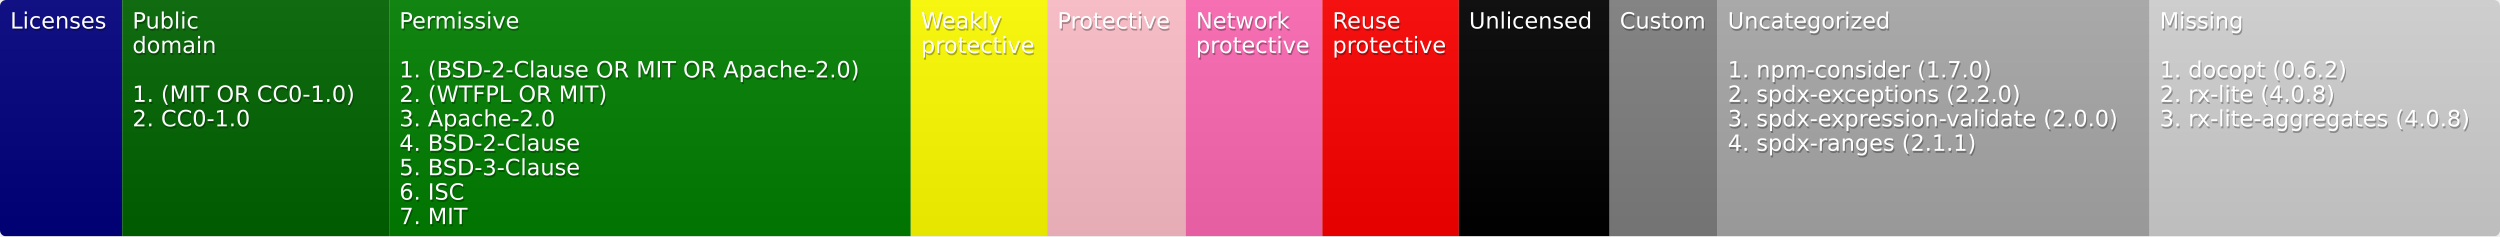
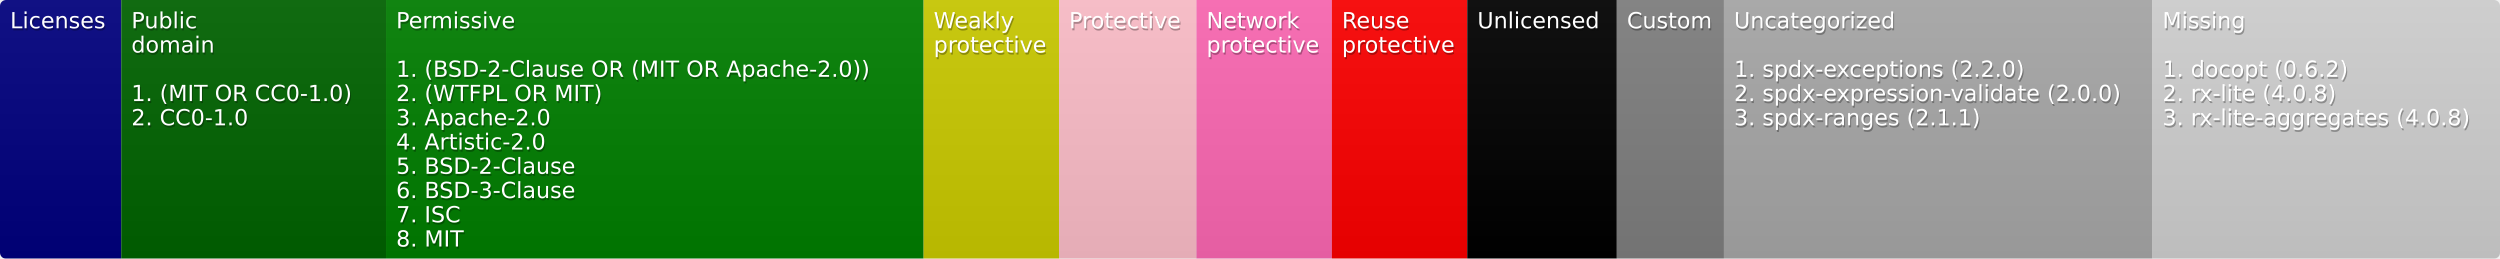
- <svg xmlns="http://www.w3.org/2000/svg" width="1227" height="116">
+ <svg xmlns="http://www.w3.org/2000/svg" width="1237" height="128">
  <defs>
    <linearGradient id="smooth" x2="0" y2="100%">
      <stop offset="0" stop-color="#aaa" stop-opacity=".1" />
      <stop offset="1" stop-opacity=".1" />
    </linearGradient>
    <style>text{font-size:11px;font-family:Verdana,DejaVu Sans,Geneva,sans-serif}text.shadow{fill:#010101;fill-opacity:.3}text.high{fill:#fff}</style>
    <mask id="round">
      <rect width="100%" height="100%" rx="3" fill="#fff" />
    </mask>
  </defs>
  <g id="bg" mask="url(#round)">
-     <path fill="navy" d="M0 0h60v116H0z" />
-     <path fill="#006400" d="M60 0h131v116H60z" />
-     <path fill="green" d="M191 0h256v116H191z" />
-     <path fill="#ff0" d="M447 0h67v116h-67z" />
-     <path fill="pink" d="M514 0h68v116h-68z" />
-     <path fill="#ff69b4" d="M582 0h67v116h-67z" />
-     <path fill="red" d="M649 0h67v116h-67z" />
-     <path d="M716 0h74v116h-74z" />
-     <path fill="gray" d="M790 0h53v116h-53z" />
-     <path fill="#a9a9a9" d="M843 0h212v116H843z" />
-     <path fill="#d3d3d3" d="M1055 0h172v116h-172z" />
-     <path fill="url(#smooth)" d="M0 0h1227v116H0z" />
+     <path fill="navy" d="M0 0h60v128H0z" />
+     <path fill="#006400" d="M60 0h131v128H60z" />
+     <path fill="green" d="M191 0h266v128H191z" />
+     <path fill="#cc0" d="M457 0h67v128h-67z" />
+     <path fill="pink" d="M524 0h68v128h-68z" />
+     <path fill="#ff69b4" d="M592 0h67v128h-67z" />
+     <path fill="red" d="M659 0h67v128h-67z" />
+     <path d="M726 0h74v128h-74z" />
+     <path fill="gray" d="M800 0h53v128h-53z" />
+     <path fill="#a9a9a9" d="M853 0h212v128H853z" />
+     <path fill="#d3d3d3" d="M1065 0h172v128h-172z" />
+     <path fill="url(#smooth)" d="M0 0h1237v128H0z" />
  </g>
  <g id="fg">
    <text class="shadow" x="5.5" y="15">Licenses</text>
    <text class="high" x="5" y="14">Licenses</text>
    <text class="shadow" x="65.5" y="15">Public</text>
    <text class="high" x="65" y="14">Public</text>
    <text class="shadow" x="65.5" y="27">domain</text>
    <text class="high" x="65" y="26">domain</text>
    <text class="shadow" x="65.5" y="51">1. (MIT OR CC0-1.0)</text>
    <text class="high" x="65" y="50">1. (MIT OR CC0-1.0)</text>
    <text class="shadow" x="65.5" y="63">2. CC0-1.0</text>
    <text class="high" x="65" y="62">2. CC0-1.0</text>
    <text class="shadow" x="196.5" y="15">Permissive</text>
    <text class="high" x="196" y="14">Permissive</text>
-     <text class="shadow" x="196.5" y="39">1. (BSD-2-Clause OR MIT OR Apache-2.0)</text>
-     <text class="high" x="196" y="38">1. (BSD-2-Clause OR MIT OR Apache-2.0)</text>
+     <text class="shadow" x="196.5" y="39">1. (BSD-2-Clause OR (MIT OR Apache-2.0))</text>
+     <text class="high" x="196" y="38">1. (BSD-2-Clause OR (MIT OR Apache-2.0))</text>
    <text class="shadow" x="196.5" y="51">2. (WTFPL OR MIT)</text>
    <text class="high" x="196" y="50">2. (WTFPL OR MIT)</text>
    <text class="shadow" x="196.5" y="63">3. Apache-2.0</text>
    <text class="high" x="196" y="62">3. Apache-2.0</text>
-     <text class="shadow" x="196.5" y="75">4. BSD-2-Clause</text>
-     <text class="high" x="196" y="74">4. BSD-2-Clause</text>
-     <text class="shadow" x="196.5" y="87">5. BSD-3-Clause</text>
-     <text class="high" x="196" y="86">5. BSD-3-Clause</text>
-     <text class="shadow" x="196.5" y="99">6. ISC</text>
-     <text class="high" x="196" y="98">6. ISC</text>
-     <text class="shadow" x="196.5" y="111">7. MIT</text>
-     <text class="high" x="196" y="110">7. MIT</text>
-     <text class="shadow" x="452.5" y="15">Weakly</text>
-     <text class="high" x="452" y="14">Weakly</text>
-     <text class="shadow" x="452.5" y="27">protective</text>
-     <text class="high" x="452" y="26">protective</text>
-     <text class="shadow" x="519.5" y="15">Protective</text>
-     <text class="high" x="519" y="14">Protective</text>
-     <text class="shadow" x="587.5" y="15">Network</text>
-     <text class="high" x="587" y="14">Network</text>
-     <text class="shadow" x="587.5" y="27">protective</text>
-     <text class="high" x="587" y="26">protective</text>
-     <text class="shadow" x="654.5" y="15">Reuse</text>
-     <text class="high" x="654" y="14">Reuse</text>
-     <text class="shadow" x="654.5" y="27">protective</text>
-     <text class="high" x="654" y="26">protective</text>
-     <text class="shadow" x="721.5" y="15">Unlicensed</text>
-     <text class="high" x="721" y="14">Unlicensed</text>
-     <text class="shadow" x="795.5" y="15">Custom</text>
-     <text class="high" x="795" y="14">Custom</text>
-     <text class="shadow" x="848.5" y="15">Uncategorized</text>
-     <text class="high" x="848" y="14">Uncategorized</text>
-     <text class="shadow" x="848.5" y="39">1. npm-consider (1.7.0)</text>
-     <text class="high" x="848" y="38">1. npm-consider (1.7.0)</text>
-     <text class="shadow" x="848.5" y="51">2. spdx-exceptions (2.2.0)</text>
-     <text class="high" x="848" y="50">2. spdx-exceptions (2.2.0)</text>
-     <text class="shadow" x="848.5" y="63">3. spdx-expression-validate (2.0.0)</text>
-     <text class="high" x="848" y="62">3. spdx-expression-validate (2.0.0)</text>
-     <text class="shadow" x="848.5" y="75">4. spdx-ranges (2.1.1)</text>
-     <text class="high" x="848" y="74">4. spdx-ranges (2.1.1)</text>
-     <text class="shadow" x="1060.5" y="15">Missing</text>
-     <text class="high" x="1060" y="14">Missing</text>
-     <text class="shadow" x="1060.5" y="39">1. docopt (0.6.2)</text>
-     <text class="high" x="1060" y="38">1. docopt (0.6.2)</text>
-     <text class="shadow" x="1060.5" y="51">2. rx-lite (4.0.8)</text>
-     <text class="high" x="1060" y="50">2. rx-lite (4.0.8)</text>
-     <text class="shadow" x="1060.5" y="63">3. rx-lite-aggregates (4.0.8)</text>
-     <text class="high" x="1060" y="62">3. rx-lite-aggregates (4.0.8)</text>
+     <text class="shadow" x="196.5" y="75">4. Artistic-2.0</text>
+     <text class="high" x="196" y="74">4. Artistic-2.0</text>
+     <text class="shadow" x="196.5" y="87">5. BSD-2-Clause</text>
+     <text class="high" x="196" y="86">5. BSD-2-Clause</text>
+     <text class="shadow" x="196.5" y="99">6. BSD-3-Clause</text>
+     <text class="high" x="196" y="98">6. BSD-3-Clause</text>
+     <text class="shadow" x="196.5" y="111">7. ISC</text>
+     <text class="high" x="196" y="110">7. ISC</text>
+     <text class="shadow" x="196.5" y="123">8. MIT</text>
+     <text class="high" x="196" y="122">8. MIT</text>
+     <text class="shadow" x="462.5" y="15">Weakly</text>
+     <text class="high" x="462" y="14">Weakly</text>
+     <text class="shadow" x="462.5" y="27">protective</text>
+     <text class="high" x="462" y="26">protective</text>
+     <text class="shadow" x="529.5" y="15">Protective</text>
+     <text class="high" x="529" y="14">Protective</text>
+     <text class="shadow" x="597.5" y="15">Network</text>
+     <text class="high" x="597" y="14">Network</text>
+     <text class="shadow" x="597.5" y="27">protective</text>
+     <text class="high" x="597" y="26">protective</text>
+     <text class="shadow" x="664.5" y="15">Reuse</text>
+     <text class="high" x="664" y="14">Reuse</text>
+     <text class="shadow" x="664.5" y="27">protective</text>
+     <text class="high" x="664" y="26">protective</text>
+     <text class="shadow" x="731.5" y="15">Unlicensed</text>
+     <text class="high" x="731" y="14">Unlicensed</text>
+     <text class="shadow" x="805.5" y="15">Custom</text>
+     <text class="high" x="805" y="14">Custom</text>
+     <text class="shadow" x="858.5" y="15">Uncategorized</text>
+     <text class="high" x="858" y="14">Uncategorized</text>
+     <text class="shadow" x="858.5" y="39">1. spdx-exceptions (2.2.0)</text>
+     <text class="high" x="858" y="38">1. spdx-exceptions (2.2.0)</text>
+     <text class="shadow" x="858.5" y="51">2. spdx-expression-validate (2.0.0)</text>
+     <text class="high" x="858" y="50">2. spdx-expression-validate (2.0.0)</text>
+     <text class="shadow" x="858.5" y="63">3. spdx-ranges (2.1.1)</text>
+     <text class="high" x="858" y="62">3. spdx-ranges (2.1.1)</text>
+     <text class="shadow" x="1070.5" y="15">Missing</text>
+     <text class="high" x="1070" y="14">Missing</text>
+     <text class="shadow" x="1070.5" y="39">1. docopt (0.6.2)</text>
+     <text class="high" x="1070" y="38">1. docopt (0.6.2)</text>
+     <text class="shadow" x="1070.5" y="51">2. rx-lite (4.0.8)</text>
+     <text class="high" x="1070" y="50">2. rx-lite (4.0.8)</text>
+     <text class="shadow" x="1070.5" y="63">3. rx-lite-aggregates (4.0.8)</text>
+     <text class="high" x="1070" y="62">3. rx-lite-aggregates (4.0.8)</text>
  </g>
</svg>
